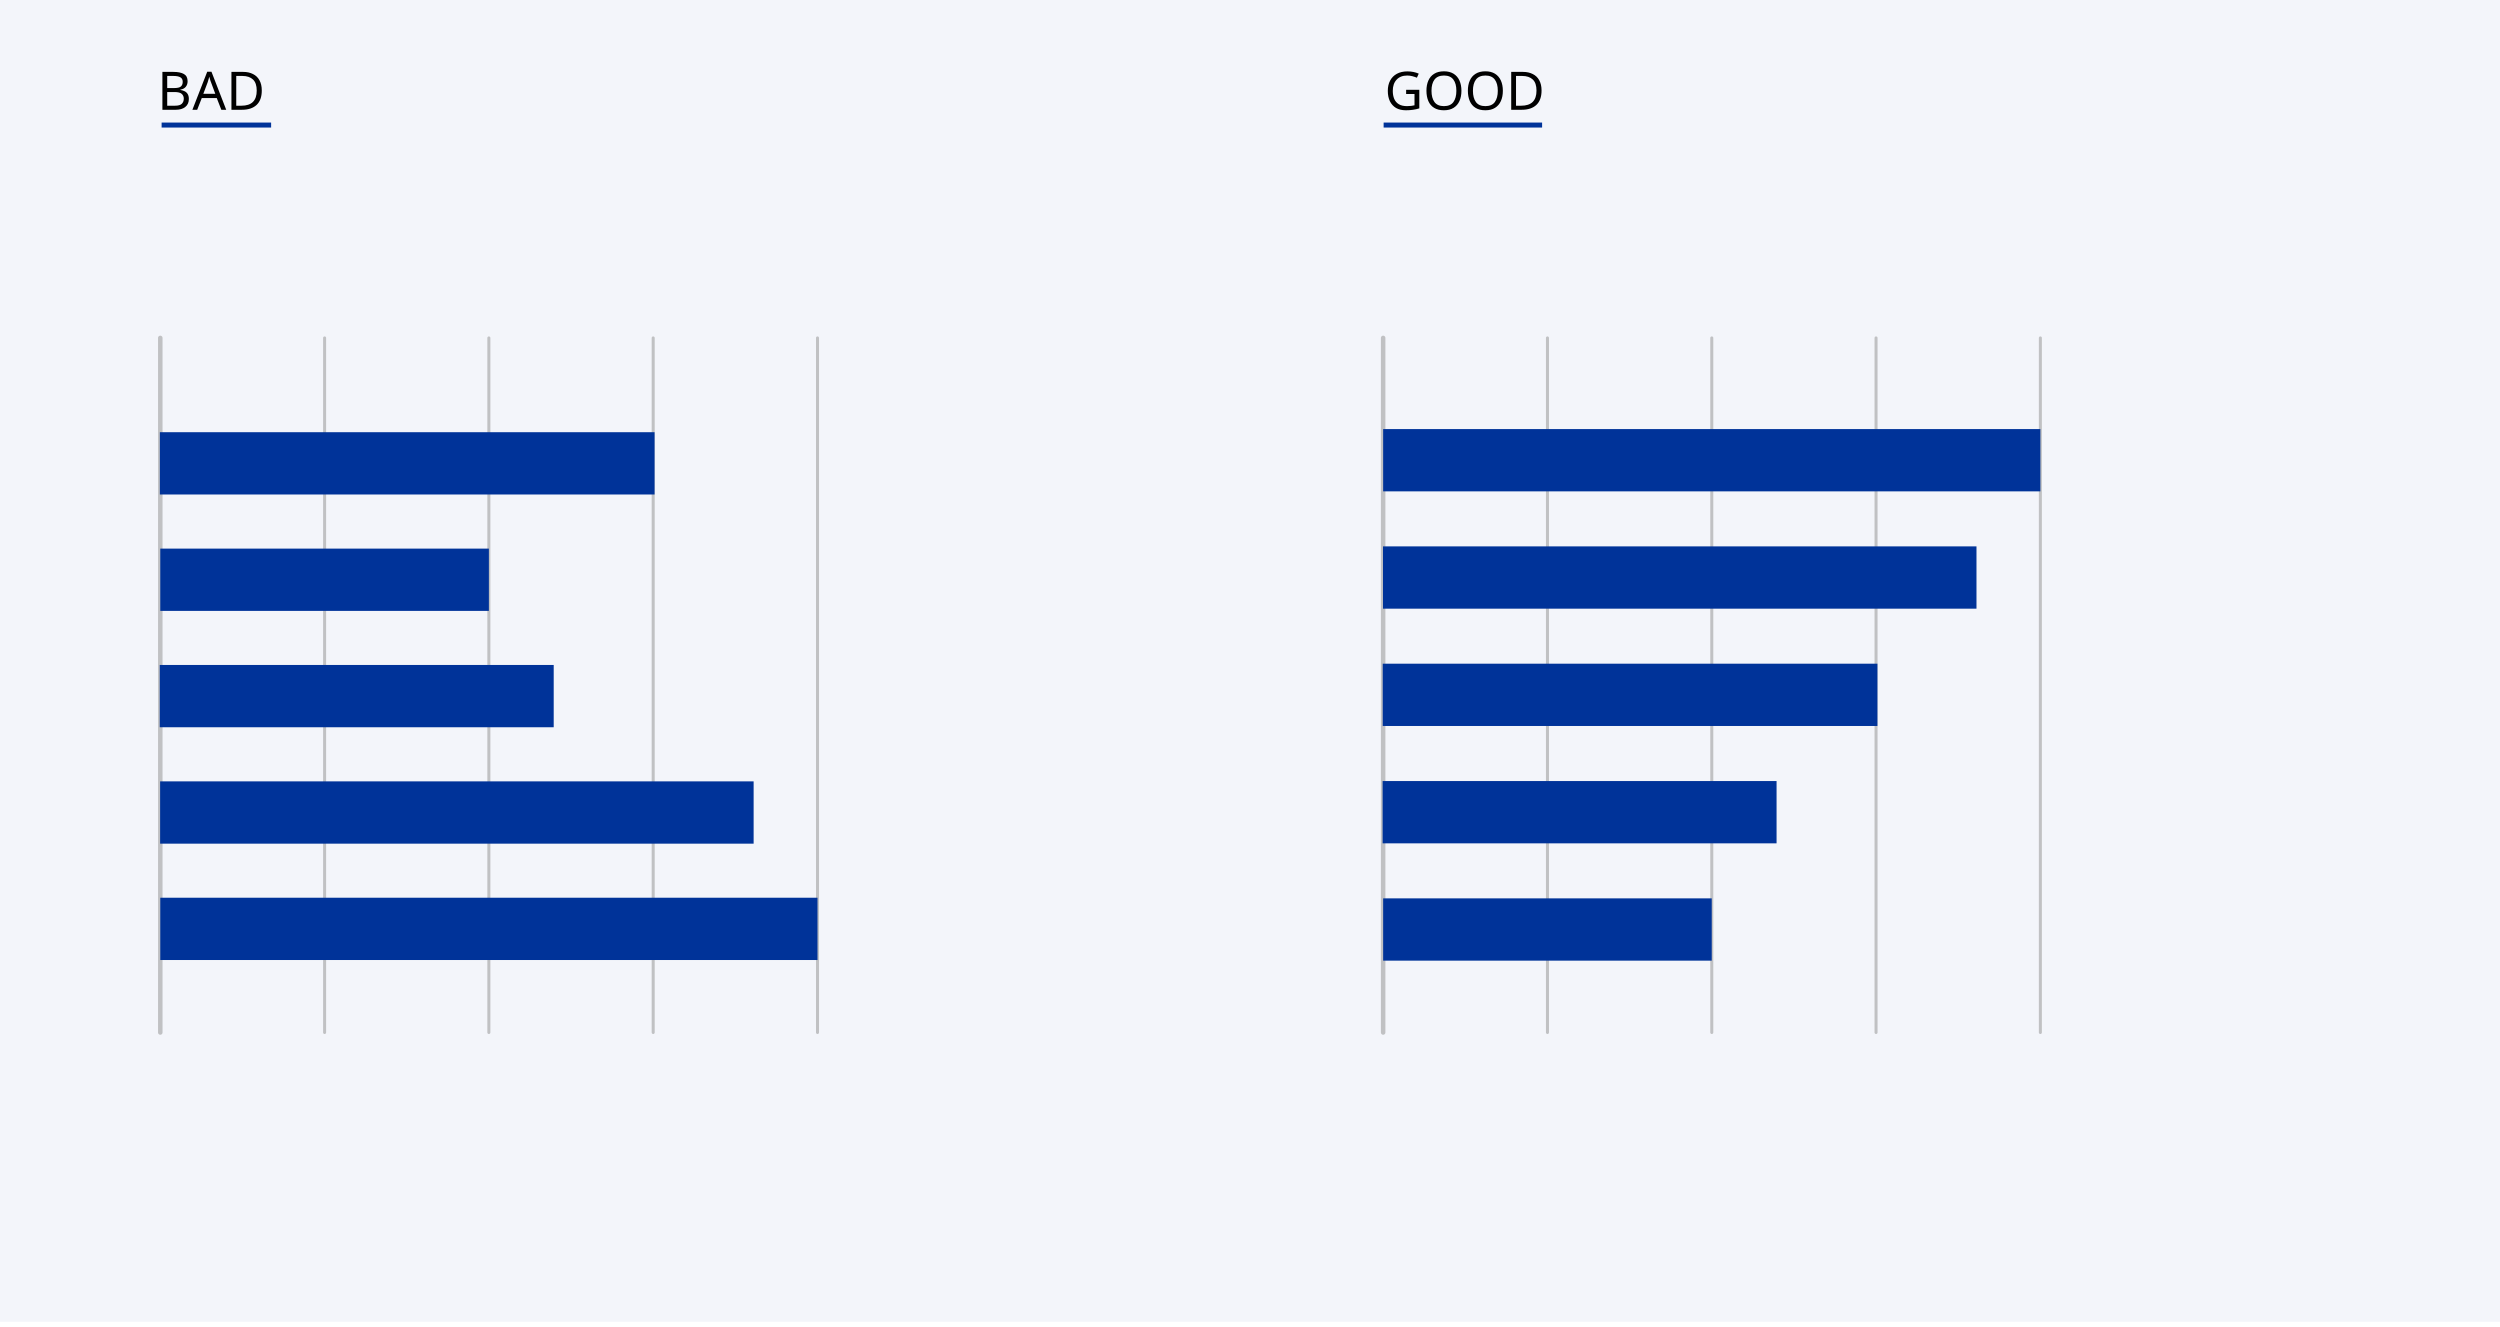
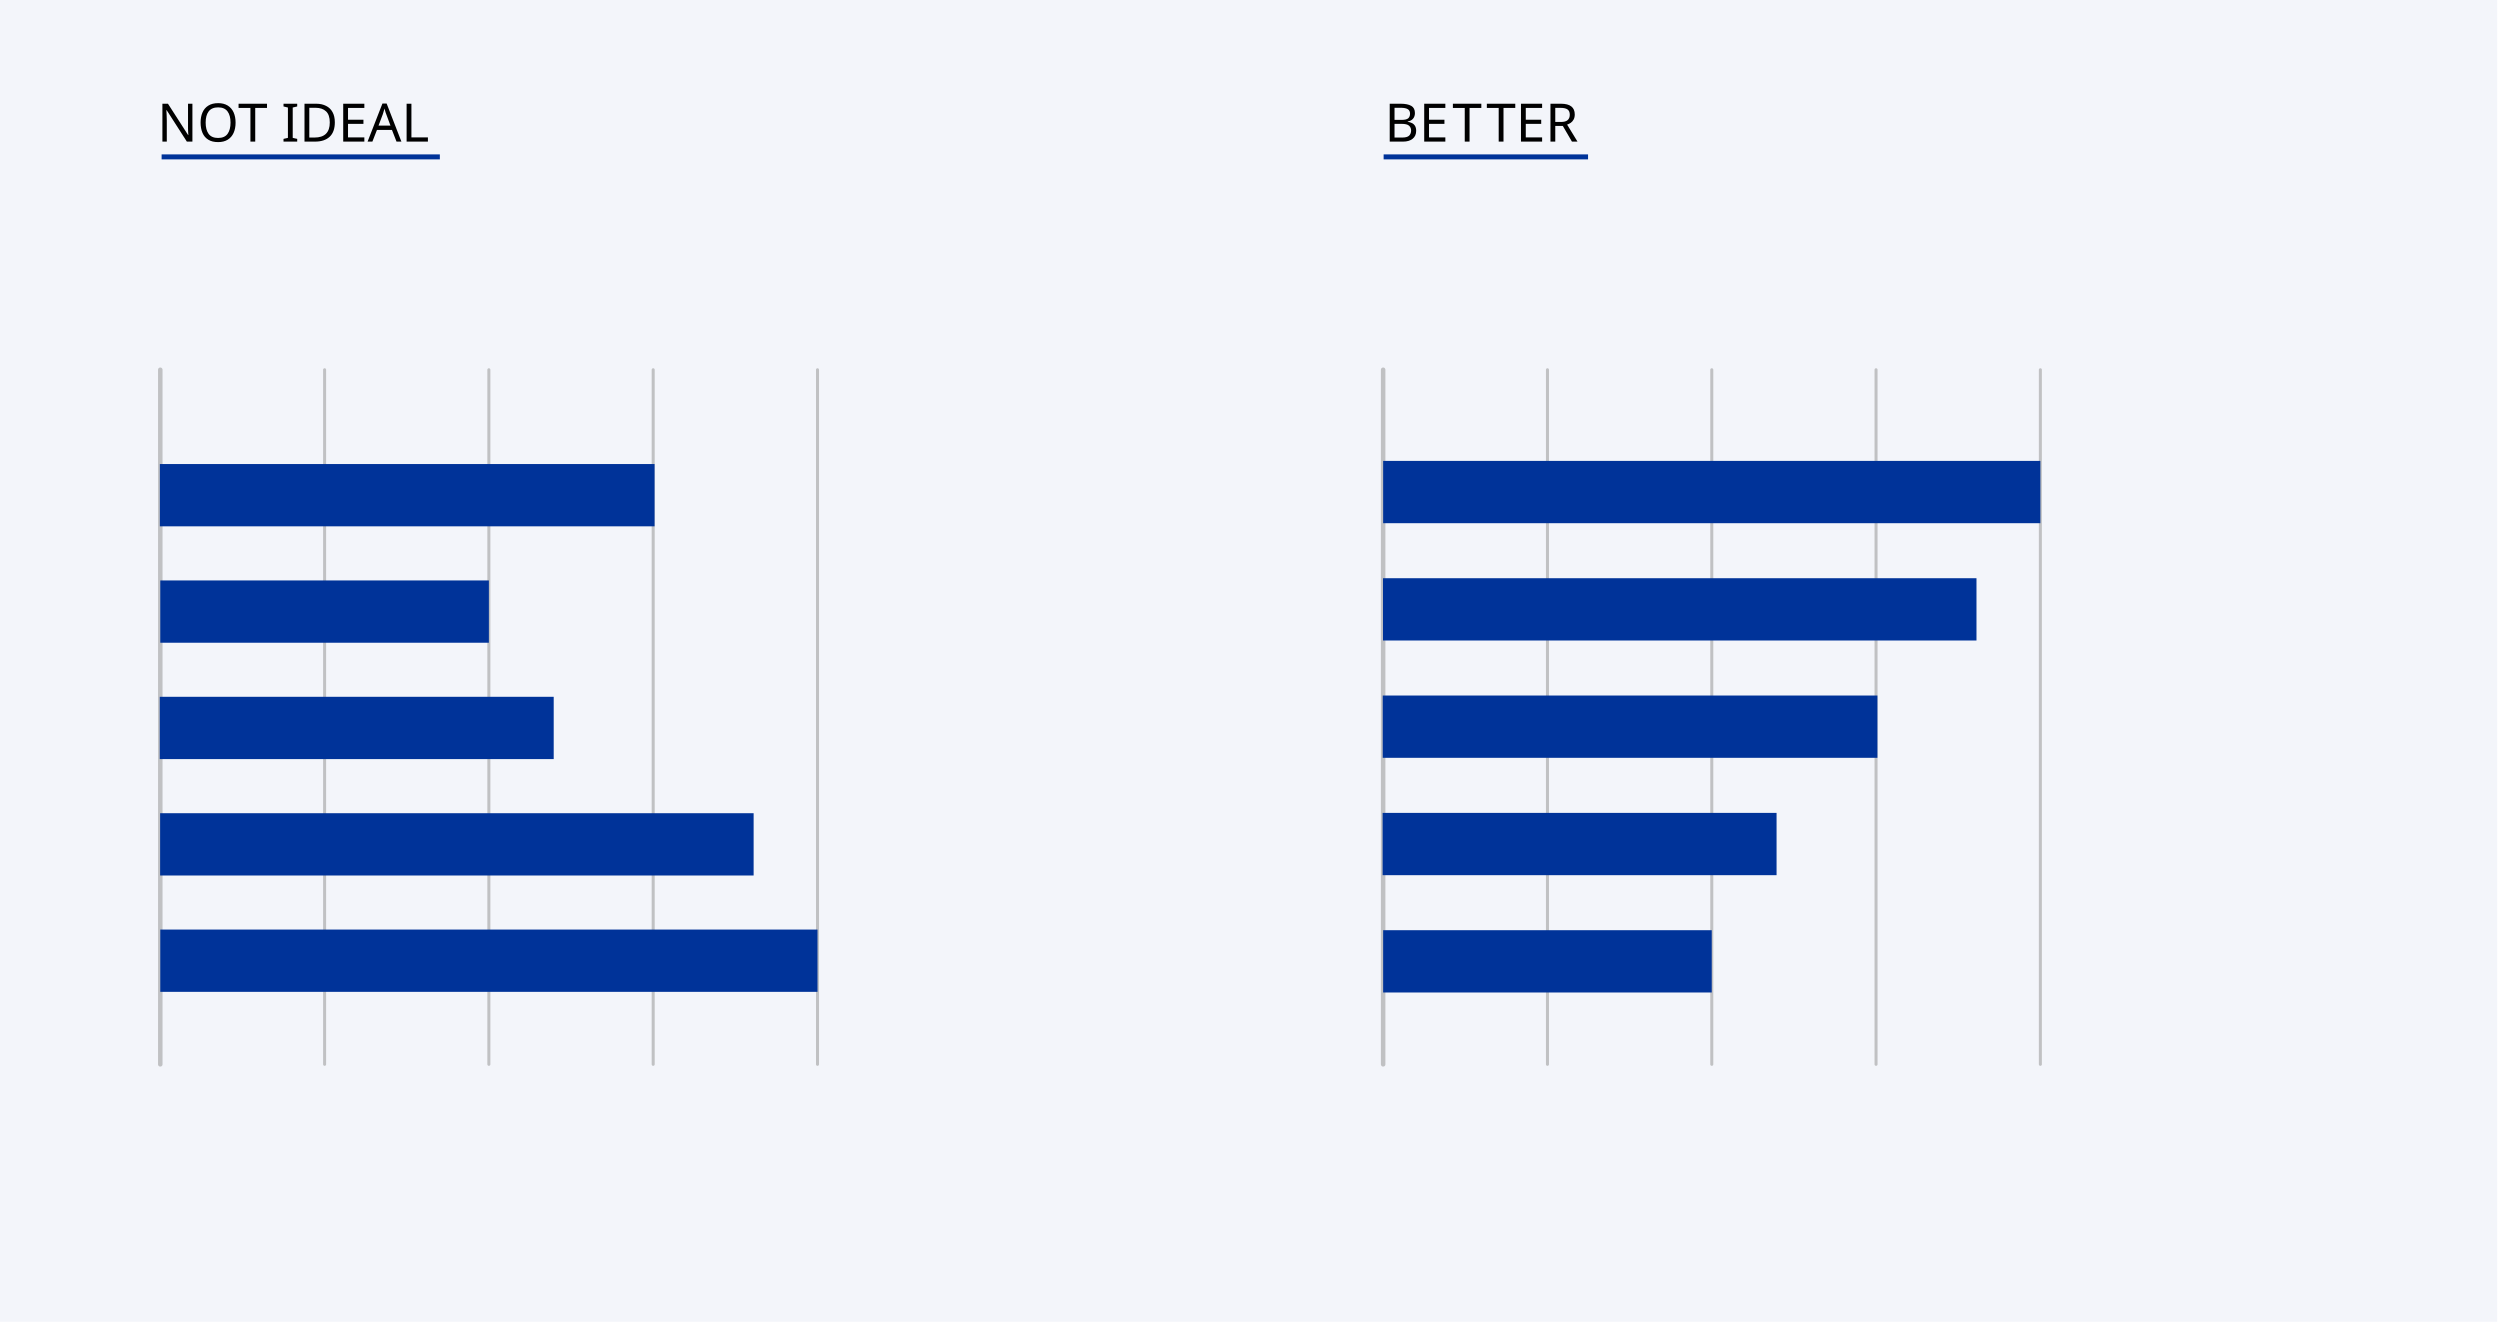
<svg xmlns="http://www.w3.org/2000/svg" viewBox="0 0 471.19 250">
  <g id="Hintergrund">
-     <rect x="-63.92" y="-.88" width="600" height="250" fill="#f3f5fa" />
+     <rect x="-.53" y="-.88" width="471.19" height="250" fill="#f3f5fa" />
  </g>
  <g id="Text">
-     <rect x="260.78" y="23.1" width="29.87" height=".94" fill="#039" />
-     <rect x="30.46" y="23.1" width="20.64" height=".94" fill="#039" />
-     <text transform="translate(260.96 20.69)" font-family="Ubuntu-Bold, Ubuntu" font-size="10">
-       <tspan x="0" y="0">GOOD</tspan>
+     <rect x="260.78" y="29.1" width="38.53" height=".94" fill="#039" />
+     <rect x="30.46" y="29.1" width="52.44" height=".94" fill="#039" />
+     <text transform="translate(260.96 26.69)" font-family="Ubuntu-Bold, Ubuntu" font-size="10">
+       <tspan x="0" y="0">BE</tspan>
+       <tspan x="12.78" y="0" letter-spacing=".03em">T</tspan>
+       <tspan x="19.18" y="0">TER</tspan>
    </text>
-     <text transform="translate(29.64 20.69)" font-family="Ubuntu-Bold, Ubuntu" font-size="10">
-       <tspan x="0" y="0" letter-spacing="0em">B</tspan>
-       <tspan x="6.62" y="0">AD</tspan>
+     <text transform="translate(29.64 26.69)" font-family="Ubuntu-Bold, Ubuntu" font-size="10">
+       <tspan x="0" y="0">N</tspan>
+       <tspan x="7.56" y="0" letter-spacing="-.02em">O</tspan>
+       <tspan x="15.23" y="0" letter-spacing="0em">T IDEAL</tspan>
    </text>
    <g>
-       <line x1="61.18" y1="63.69" x2="61.18" y2="194.6" fill="none" stroke="#c0c1c3" stroke-linecap="round" stroke-miterlimit="10" stroke-width=".57" />
-       <line x1="92.14" y1="63.69" x2="92.14" y2="194.6" fill="none" stroke="#c0c1c3" stroke-linecap="round" stroke-miterlimit="10" stroke-width=".57" />
-       <line x1="123.11" y1="63.69" x2="123.11" y2="194.6" fill="none" stroke="#c0c1c3" stroke-linecap="round" stroke-miterlimit="10" stroke-width=".57" />
-       <line x1="154.08" y1="63.69" x2="154.08" y2="194.6" fill="none" stroke="#c0c1c3" stroke-linecap="round" stroke-miterlimit="10" stroke-width=".57" />
-       <line x1="30.21" y1="63.69" x2="30.21" y2="194.6" fill="none" stroke="#c0c1c3" stroke-linecap="round" stroke-miterlimit="10" stroke-width=".85" />
+       <line x1="61.18" y1="69.69" x2="61.18" y2="200.6" fill="none" stroke="#c0c1c3" stroke-linecap="round" stroke-miterlimit="10" stroke-width=".57" />
+       <line x1="92.14" y1="69.69" x2="92.14" y2="200.6" fill="none" stroke="#c0c1c3" stroke-linecap="round" stroke-miterlimit="10" stroke-width=".57" />
+       <line x1="123.11" y1="69.69" x2="123.11" y2="200.6" fill="none" stroke="#c0c1c3" stroke-linecap="round" stroke-miterlimit="10" stroke-width=".57" />
+       <line x1="154.08" y1="69.69" x2="154.08" y2="200.6" fill="none" stroke="#c0c1c3" stroke-linecap="round" stroke-miterlimit="10" stroke-width=".57" />
+       <line x1="30.21" y1="69.69" x2="30.21" y2="200.6" fill="none" stroke="#c0c1c3" stroke-linecap="round" stroke-miterlimit="10" stroke-width=".85" />
    </g>
-     <rect x="30.21" y="169.2" width="123.87" height="11.74" fill="#039" />
-     <rect x="30.18" y="147.27" width="111.86" height="11.74" fill="#039" />
-     <rect x="30.13" y="81.46" width="93.24" height="11.74" fill="#039" />
-     <rect x="30.11" y="125.33" width="74.25" height="11.74" fill="#039" />
-     <rect x="30.21" y="103.4" width="61.93" height="11.74" fill="#039" />
+     <rect x="30.21" y="175.2" width="123.87" height="11.74" fill="#039" />
+     <rect x="30.18" y="153.27" width="111.86" height="11.74" fill="#039" />
+     <rect x="30.13" y="87.46" width="93.24" height="11.74" fill="#039" />
+     <rect x="30.11" y="131.33" width="74.25" height="11.74" fill="#039" />
+     <rect x="30.21" y="109.4" width="61.93" height="11.74" fill="#039" />
    <g>
-       <line x1="291.66" y1="63.69" x2="291.66" y2="194.6" fill="none" stroke="#c0c1c3" stroke-linecap="round" stroke-miterlimit="10" stroke-width=".57" />
-       <line x1="322.63" y1="63.69" x2="322.63" y2="194.6" fill="none" stroke="#c0c1c3" stroke-linecap="round" stroke-miterlimit="10" stroke-width=".57" />
-       <line x1="353.59" y1="63.69" x2="353.59" y2="194.6" fill="none" stroke="#c0c1c3" stroke-linecap="round" stroke-miterlimit="10" stroke-width=".57" />
-       <line x1="384.56" y1="63.69" x2="384.56" y2="194.6" fill="none" stroke="#c0c1c3" stroke-linecap="round" stroke-miterlimit="10" stroke-width=".57" />
-       <line x1="260.69" y1="63.69" x2="260.69" y2="194.6" fill="none" stroke="#c0c1c3" stroke-linecap="round" stroke-miterlimit="10" stroke-width=".85" />
+       <line x1="291.66" y1="69.69" x2="291.66" y2="200.6" fill="none" stroke="#c0c1c3" stroke-linecap="round" stroke-miterlimit="10" stroke-width=".57" />
+       <line x1="322.63" y1="69.69" x2="322.63" y2="200.6" fill="none" stroke="#c0c1c3" stroke-linecap="round" stroke-miterlimit="10" stroke-width=".57" />
+       <line x1="353.59" y1="69.69" x2="353.59" y2="200.6" fill="none" stroke="#c0c1c3" stroke-linecap="round" stroke-miterlimit="10" stroke-width=".57" />
+       <line x1="384.56" y1="69.69" x2="384.56" y2="200.6" fill="none" stroke="#c0c1c3" stroke-linecap="round" stroke-miterlimit="10" stroke-width=".57" />
+       <line x1="260.69" y1="69.69" x2="260.69" y2="200.6" fill="none" stroke="#c0c1c3" stroke-linecap="round" stroke-miterlimit="10" stroke-width=".85" />
    </g>
-     <rect x="260.69" y="80.87" width="123.87" height="11.74" fill="#039" />
-     <rect x="260.66" y="102.98" width="111.86" height="11.74" fill="#039" />
-     <rect x="260.61" y="125.09" width="93.24" height="11.74" fill="#039" />
-     <rect x="260.59" y="147.21" width="74.25" height="11.74" fill="#039" />
-     <rect x="260.69" y="169.32" width="61.93" height="11.74" fill="#039" />
+     <rect x="260.69" y="86.87" width="123.87" height="11.74" fill="#039" />
+     <rect x="260.66" y="108.98" width="111.86" height="11.74" fill="#039" />
+     <rect x="260.61" y="131.09" width="93.24" height="11.74" fill="#039" />
+     <rect x="260.59" y="153.21" width="74.25" height="11.74" fill="#039" />
+     <rect x="260.69" y="175.32" width="61.93" height="11.74" fill="#039" />
  </g>
</svg>
